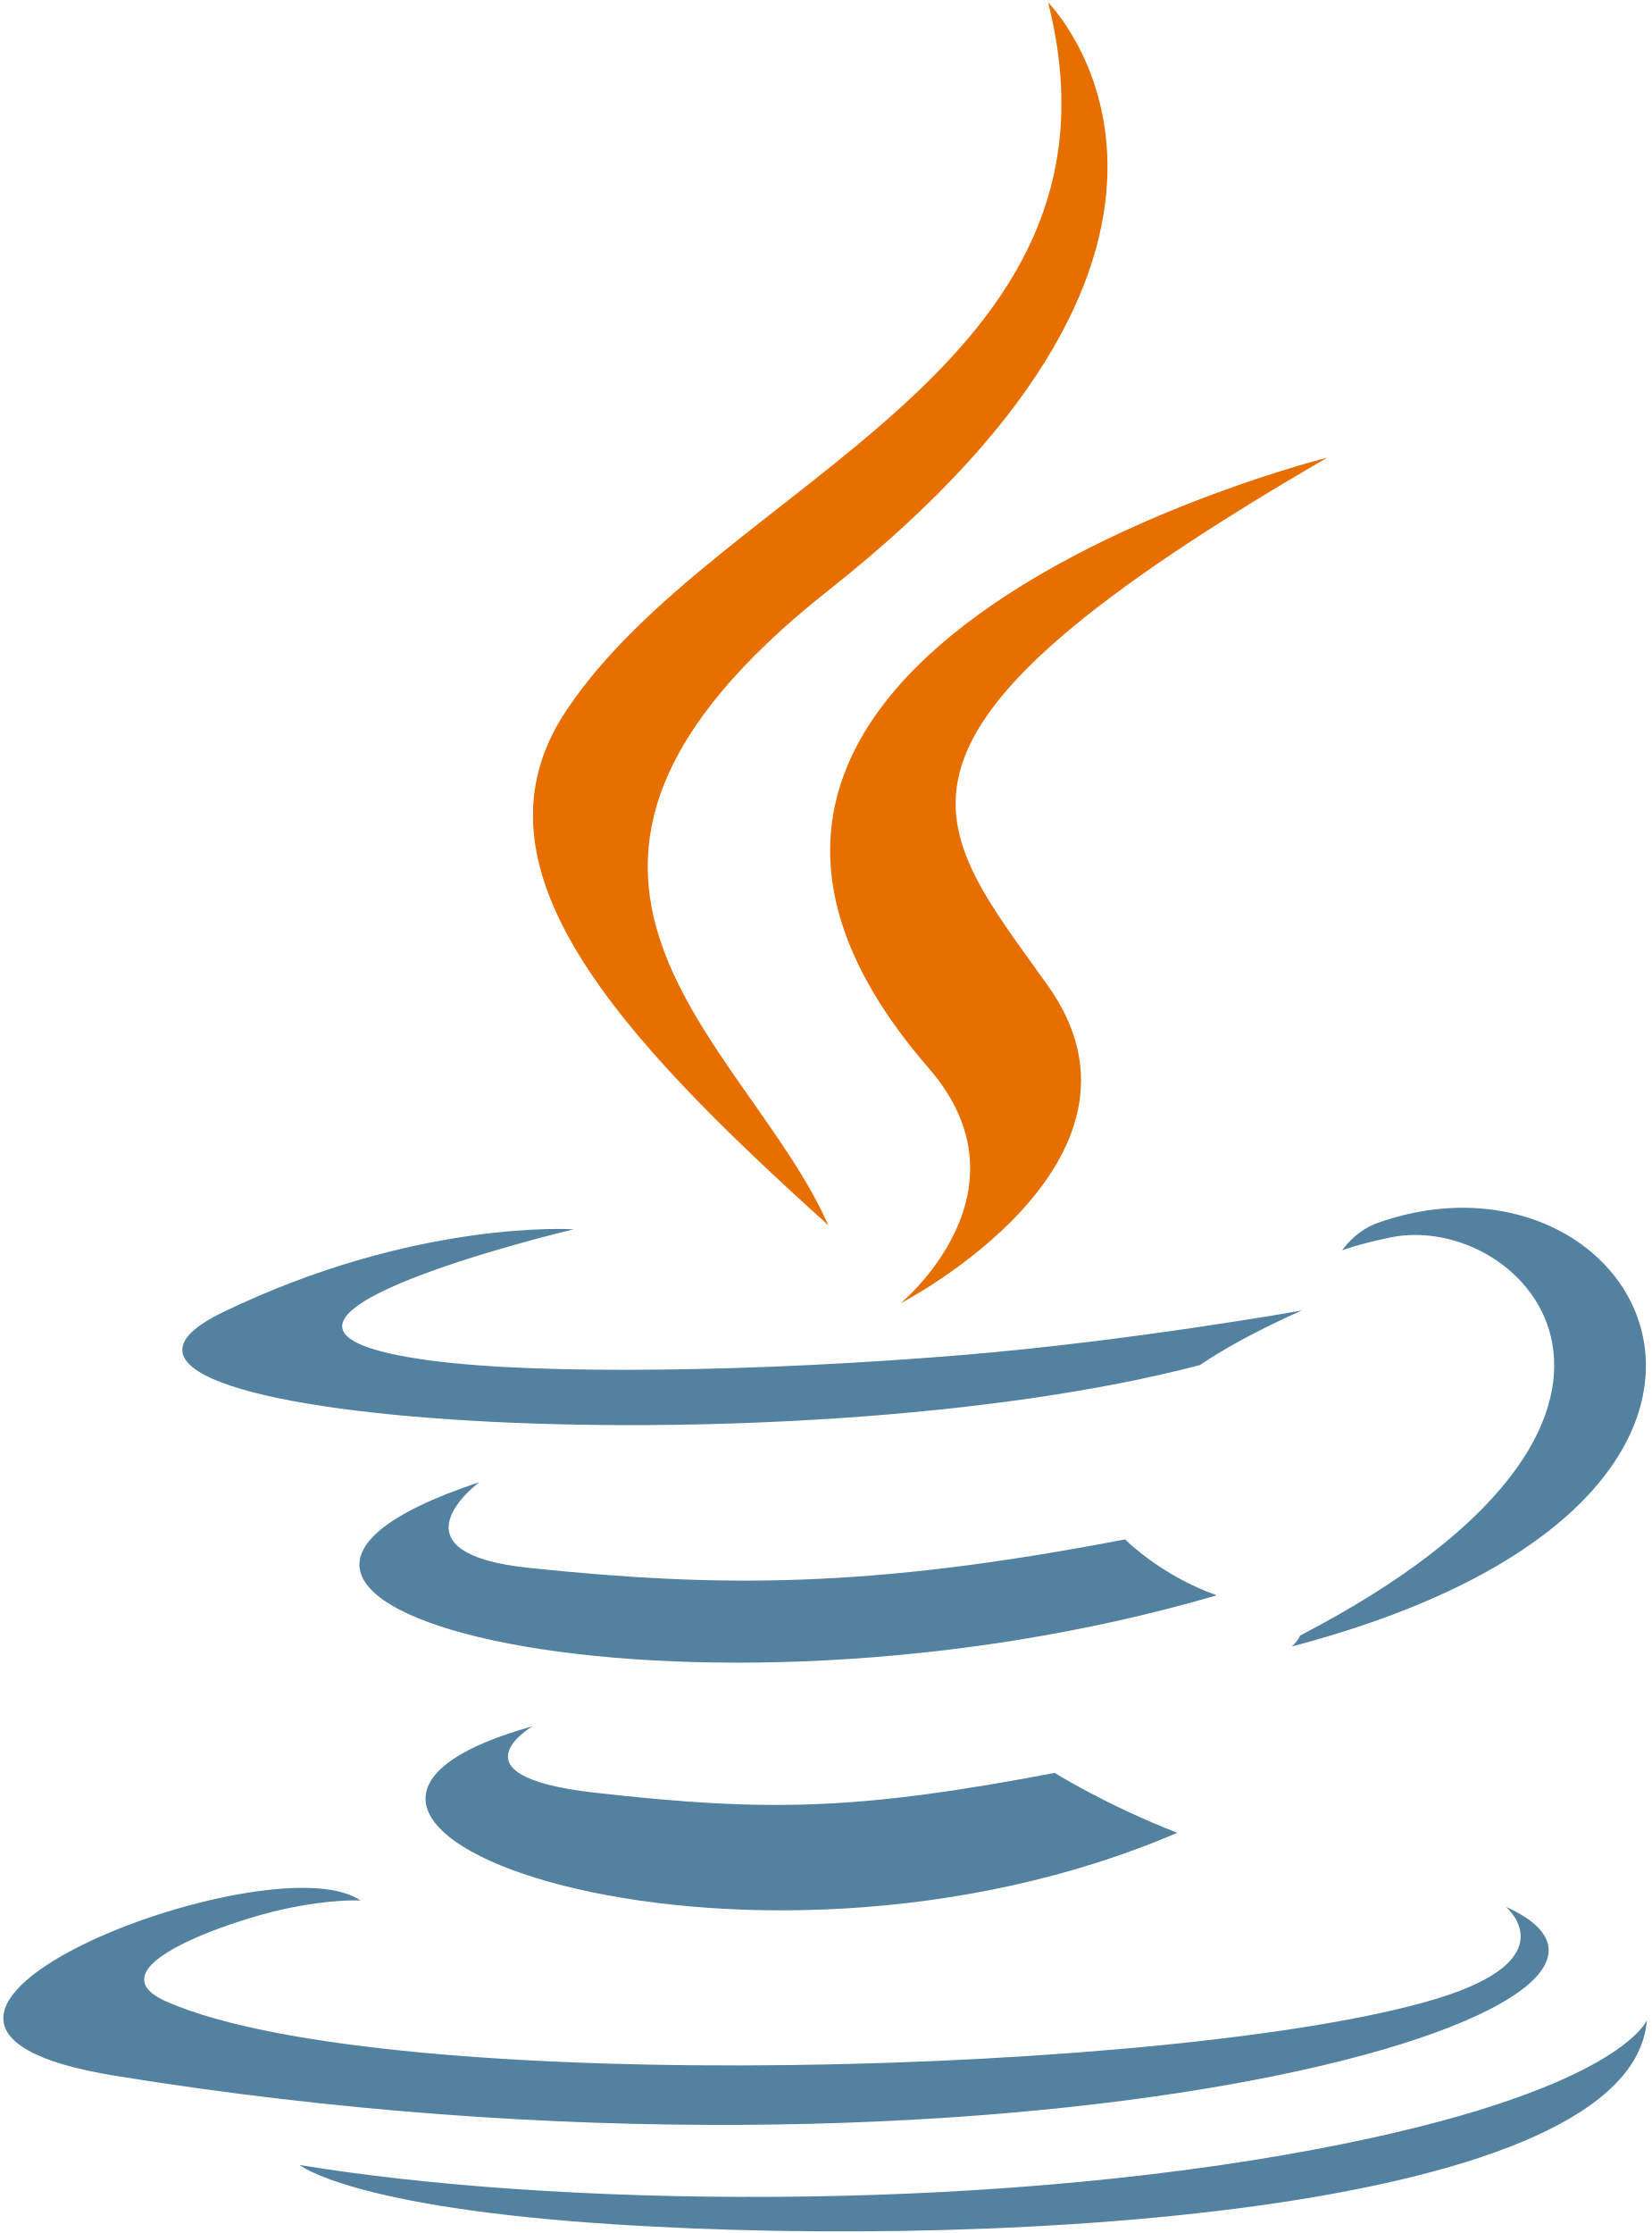
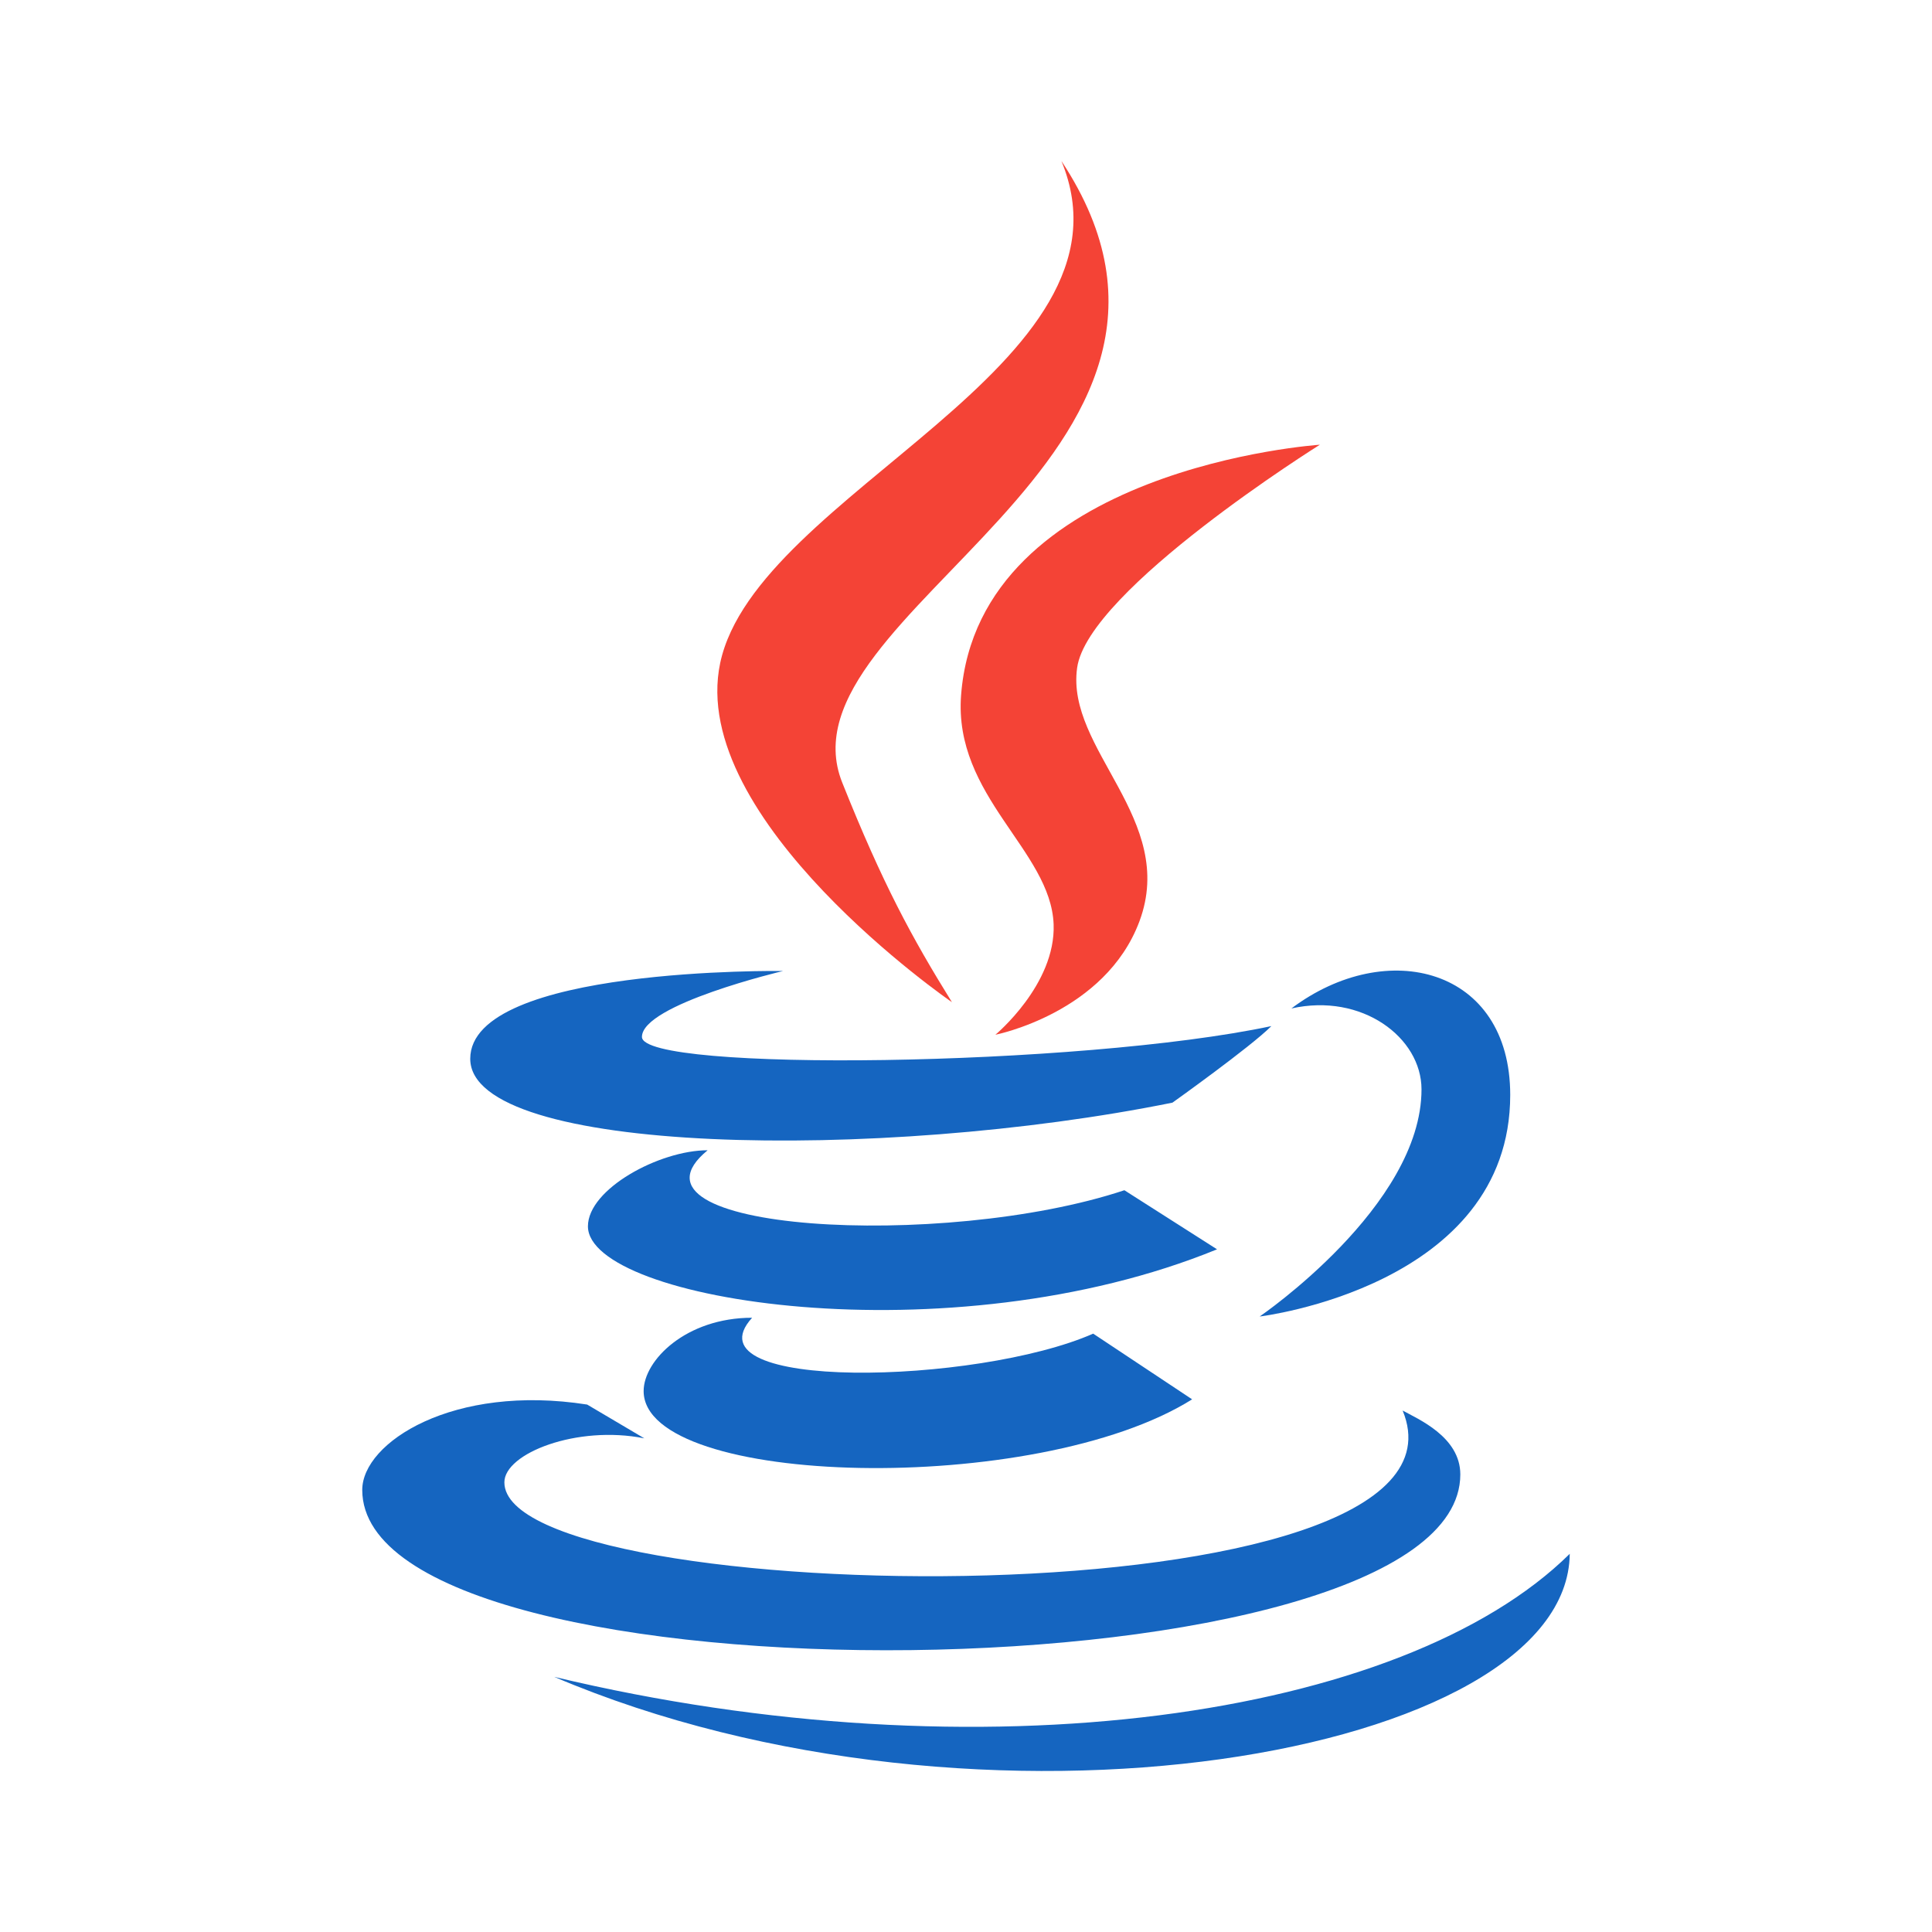
- <svg xmlns="http://www.w3.org/2000/svg" width="757.65" height="1024" viewBox="0 0 256 346">
-   <path fill="#5382A1" d="M82.554 267.473s-13.198 7.675 9.393 10.272c27.369 3.122 41.356 2.675 71.517-3.034c0 0 7.93 4.972 19.003 9.279c-67.611 28.977-153.019-1.679-99.913-16.517m-8.262-37.814s-14.803 10.958 7.805 13.296c29.236 3.016 52.324 3.263 92.276-4.43c0 0 5.526 5.602 14.215 8.666c-81.747 23.904-172.798 1.885-114.296-17.532" />
-   <path fill="#E76F00" d="M143.942 165.515c16.66 19.18-4.377 36.44-4.377 36.44s42.301-21.837 22.874-49.183c-18.144-25.5-32.059-38.172 43.268-81.858c0 0-118.238 29.53-61.765 94.6" />
-   <path fill="#5382A1" d="M233.364 295.442s9.767 8.047-10.757 14.273c-39.026 11.823-162.432 15.393-196.714.471c-12.323-5.36 10.787-12.8 18.056-14.362c7.581-1.644 11.914-1.337 11.914-1.337c-13.705-9.655-88.583 18.957-38.034 27.15c137.853 22.356 251.292-10.066 215.535-26.195M88.9 190.48s-62.771 14.91-22.228 20.323c17.118 2.292 51.243 1.774 83.03-.89c25.978-2.19 52.063-6.85 52.063-6.85s-9.16 3.923-15.787 8.448c-63.744 16.765-186.886 8.966-151.435-8.183c29.981-14.492 54.358-12.848 54.358-12.848m112.605 62.942c64.8-33.672 34.839-66.03 13.927-61.67c-5.126 1.066-7.411 1.99-7.411 1.99s1.903-2.98 5.537-4.27c41.37-14.545 73.187 42.897-13.355 65.647c0 .001 1.003-.895 1.302-1.697" />
-   <path fill="#E76F00" d="M162.439.371s35.887 35.9-34.037 91.101c-56.071 44.282-12.786 69.53-.023 98.377c-32.73-29.53-56.75-55.526-40.635-79.72C111.395 74.612 176.918 57.393 162.439.37" />
-   <path fill="#5382A1" d="M95.268 344.665c62.199 3.982 157.712-2.209 159.974-31.64c0 0-4.348 11.158-51.404 20.018c-53.088 9.99-118.564 8.824-157.399 2.421c.001 0 7.95 6.58 48.83 9.201" />
+ <svg xmlns="http://www.w3.org/2000/svg" viewBox="0 0 48 48" width="100px" height="100px">
+   <path fill="#F44336" d="M23.65,24.898c-0.998-1.609-1.722-2.943-2.725-5.455C19.229,15.2,31.24,11.366,26.37,3.999c2.111,5.089-7.577,8.235-8.477,12.473C17.07,20.37,23.645,24.898,23.65,24.898z" />
+   <path fill="#F44336" d="M23.878,17.27c-0.192,2.516,2.229,3.857,2.299,5.695c0.056,1.496-1.447,2.743-1.447,2.743s2.728-0.536,3.579-2.818c0.945-2.534-1.834-4.269-1.548-6.298c0.267-1.938,6.031-5.543,6.031-5.543S24.311,11.611,23.878,17.27z" />
+   <g>
+     <path fill="#1565C0" d="M32.084 25.055c1.754-.394 3.233.723 3.233 2.01 0 2.901-4.021 5.643-4.021 5.643s6.225-.742 6.225-5.505C37.521 24.053 34.464 23.266 32.084 25.055zM29.129 27.395c0 0 1.941-1.383 2.458-1.902-4.763 1.011-15.638 1.147-15.638.269 0-.809 3.507-1.638 3.507-1.638s-7.773-.112-7.773 2.181C11.683 28.695 21.858 28.866 29.129 27.395z" />
+     <path fill="#1565C0" d="M27.935,29.571c-4.509,1.499-12.814,1.02-10.354-0.993c-1.198,0-2.974,0.963-2.974,1.889c0,1.857,8.982,3.291,15.63,0.572L27.935,29.571z" />
+     <path fill="#1565C0" d="M18.686,32.739c-1.636,0-2.695,1.054-2.695,1.822c0,2.391,9.76,2.632,13.627,0.205l-2.458-1.632C24.271,34.404,17.014,34.579,18.686,32.739z" />
+     <path fill="#1565C0" d="M36.281,36.632c0-0.936-1.055-1.377-1.433-1.588c2.228,5.373-22.317,4.956-22.317,1.784c0-0.721,1.807-1.427,3.477-1.093l-1.42-0.839C11.26,34.374,9,35.837,9,37.017C9,42.52,36.281,42.255,36.281,36.632z" />
+     <path fill="#1565C0" d="M39,38.604c-4.146,4.095-14.659,5.587-25.231,3.057C24.341,46.164,38.95,43.628,39,38.604z" />
+   </g>
</svg>
